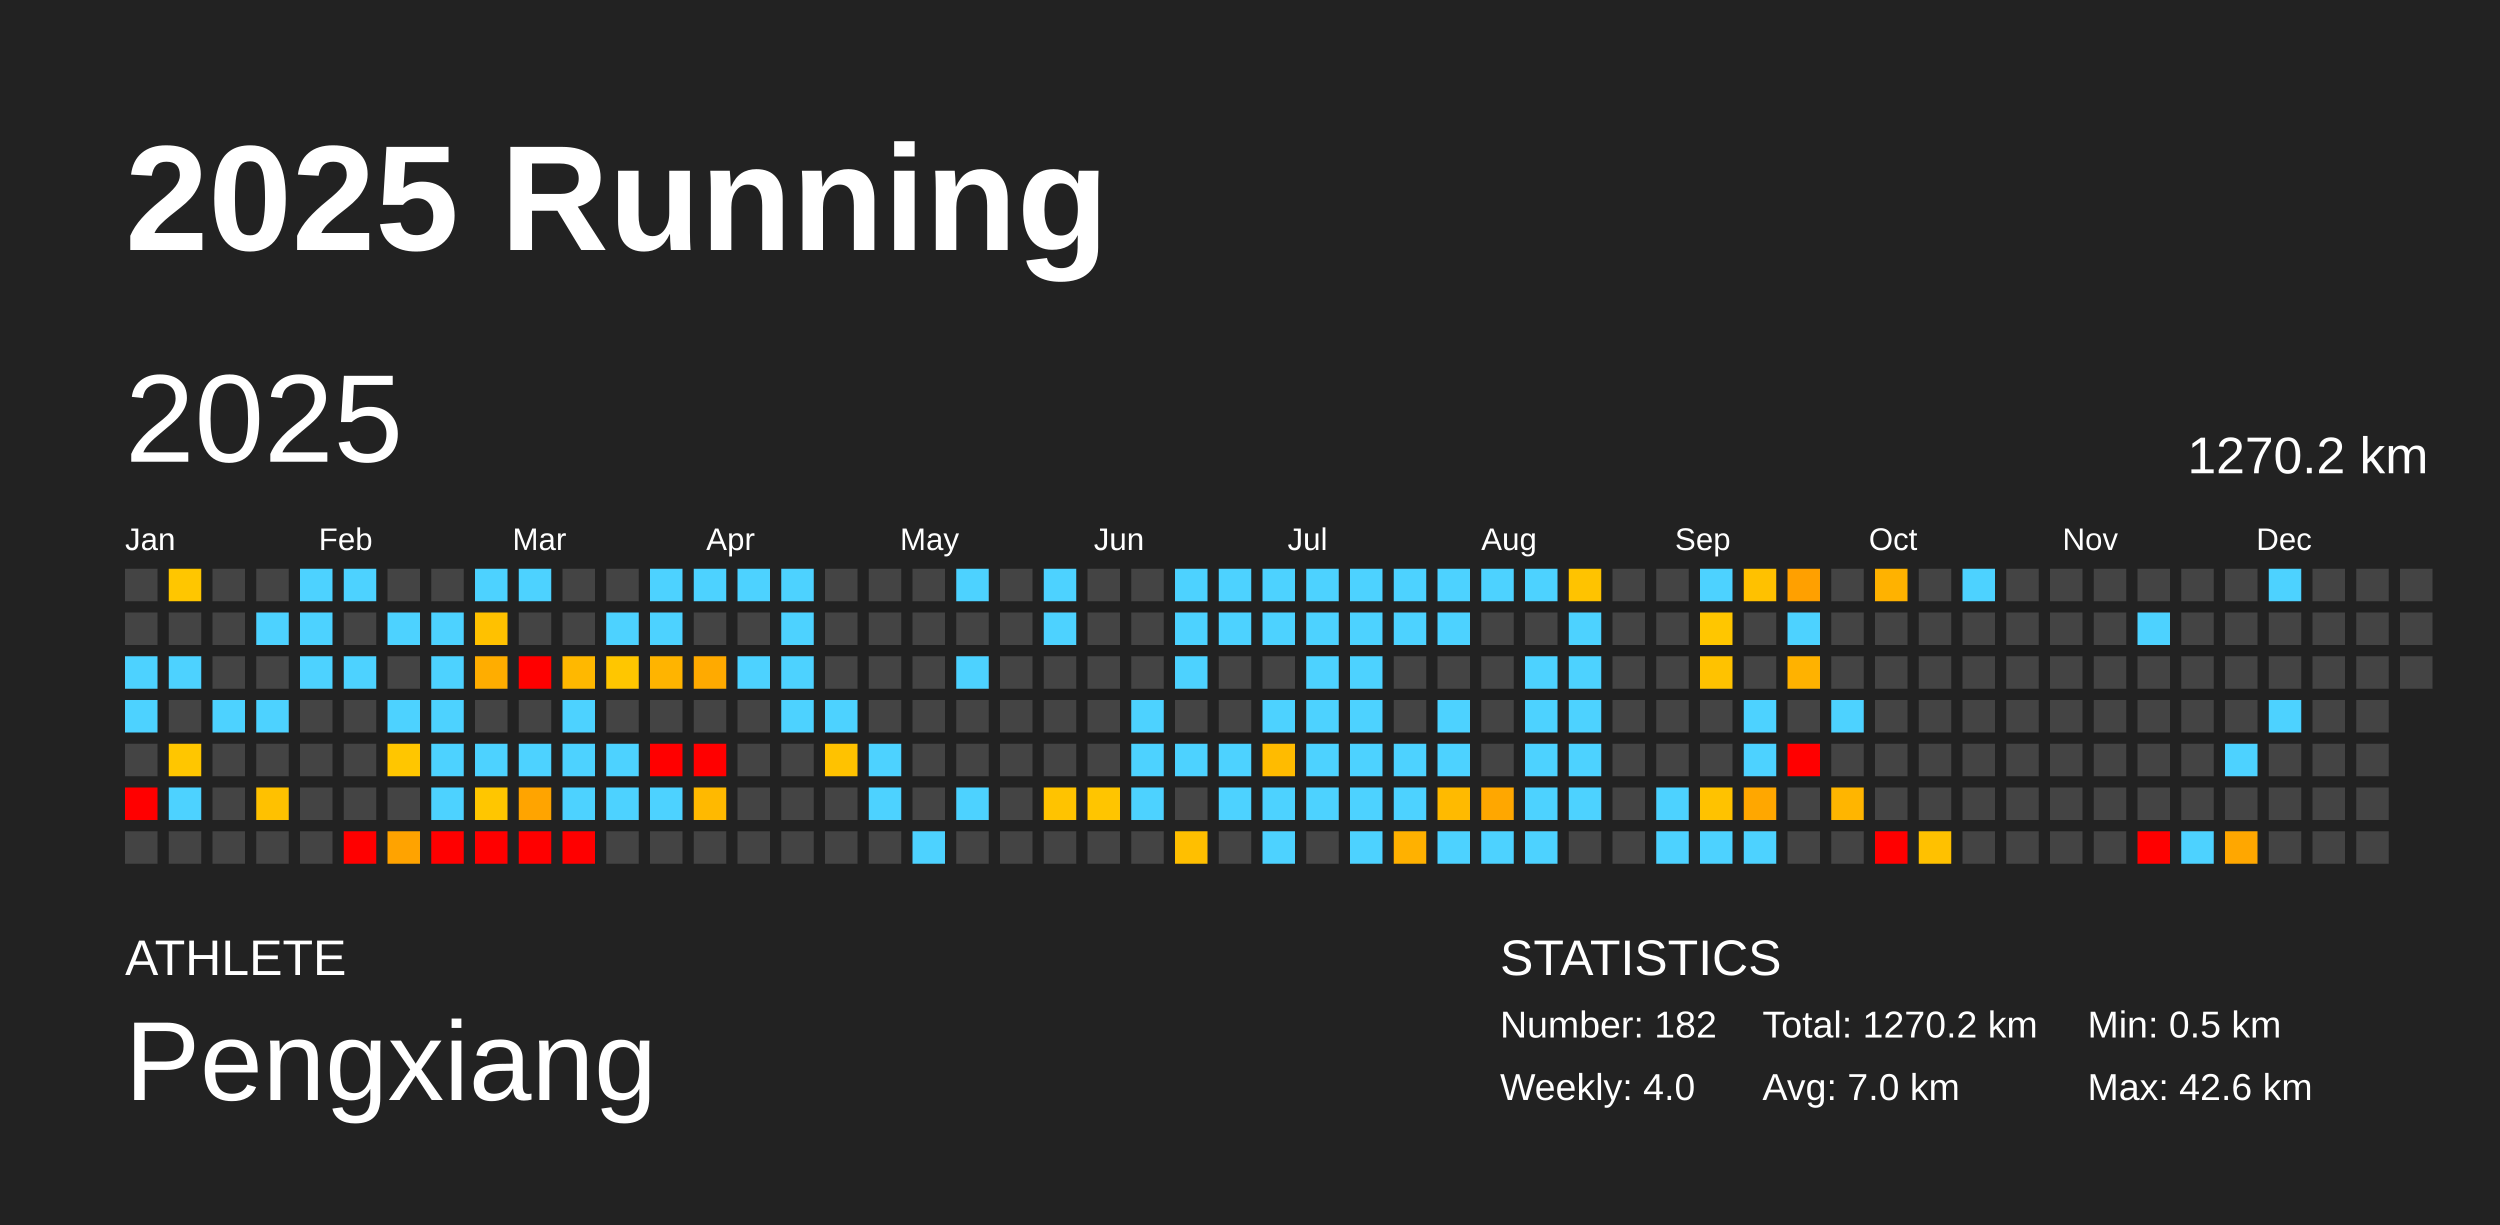
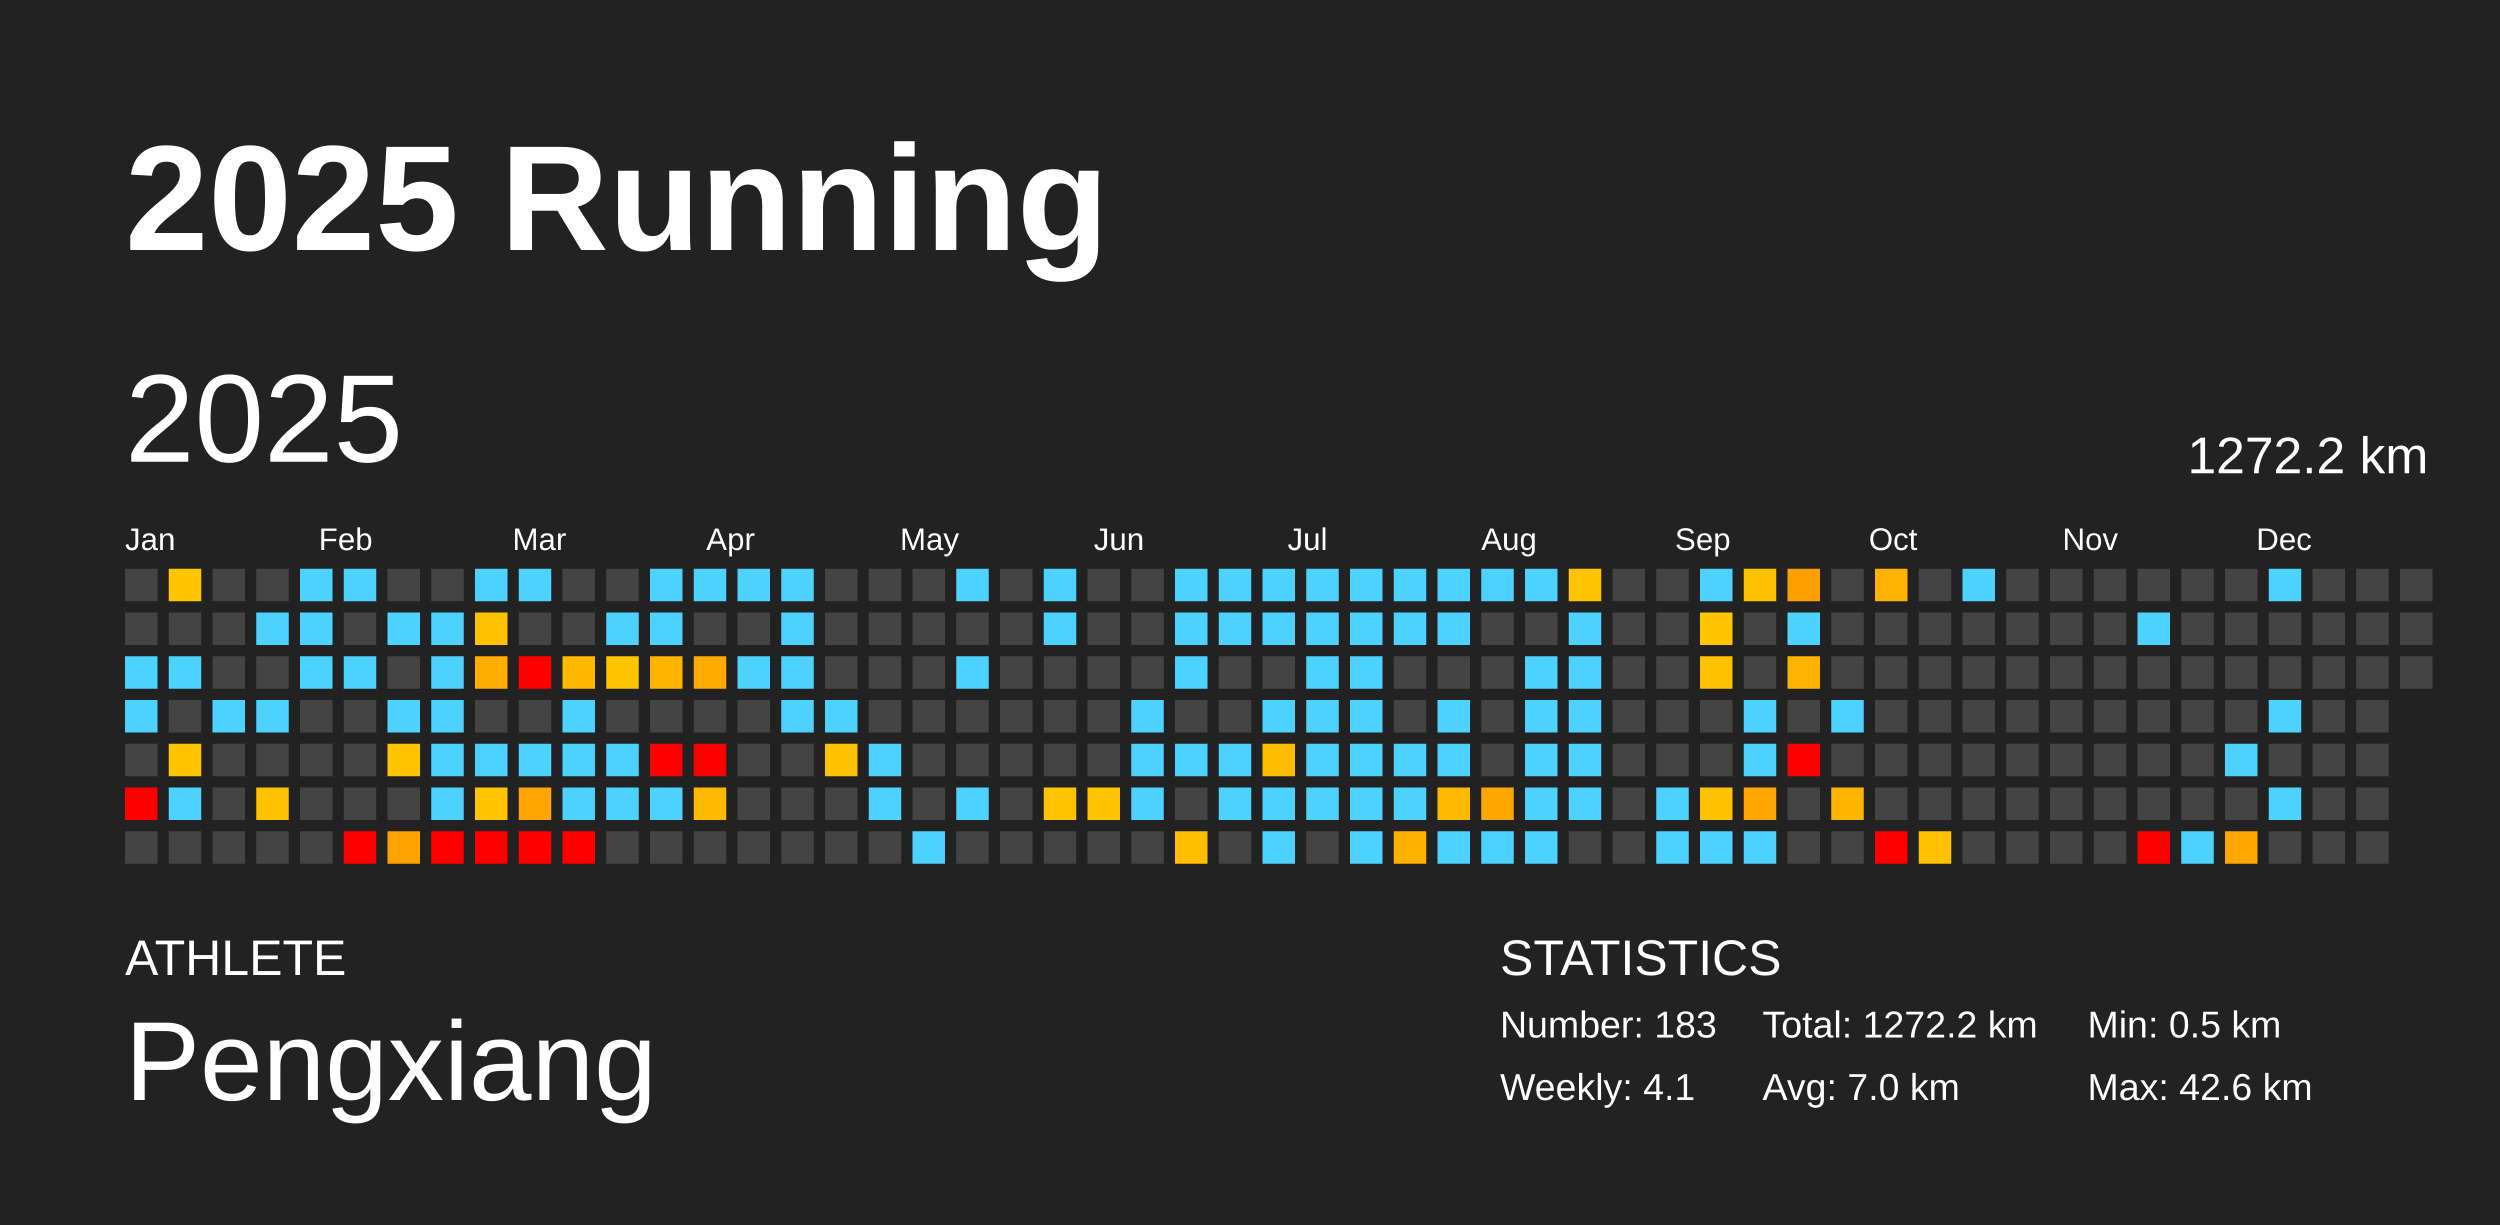
<svg xmlns="http://www.w3.org/2000/svg" baseProfile="full" height="98mm" version="1.1" viewBox="0,0,200,98" width="200mm">
  <defs />
  <rect fill="#222222" height="98" width="200" x="0" y="0" />
  <text fill="#FFFFFF" style="font-size:12px; font-family:Arial; font-weight:bold;" x="10" y="20">2025 Running</text>
  <text fill="#FFFFFF" style="font-size:4px; font-family:Arial" x="10" y="78">ATHLETE</text>
  <text fill="#FFFFFF" style="font-size:9px; font-family:Arial" x="10" y="88">Pengxiang</text>
  <text fill="#FFFFFF" style="font-size:4px; font-family:Arial" x="120" y="78">STATISTICS</text>
-   <text fill="#FFFFFF" style="font-size:3px; font-family:Arial" x="120" y="83">Number: 182</text>
-   <text fill="#FFFFFF" style="font-size:3px; font-family:Arial" x="120" y="88">Weekly: 4.0</text>
-   <text fill="#FFFFFF" style="font-size:3px; font-family:Arial" x="141" y="83">Total: 1270.2 km</text>
+   <text fill="#FFFFFF" style="font-size:3px; font-family:Arial" x="120" y="83">Number: 183</text>
+   <text fill="#FFFFFF" style="font-size:3px; font-family:Arial" x="120" y="88">Weekly: 4.1</text>
+   <text fill="#FFFFFF" style="font-size:3px; font-family:Arial" x="141" y="83">Total: 1272.2 km</text>
  <text fill="#FFFFFF" style="font-size:3px; font-family:Arial" x="141" y="88">Avg: 7.0 km</text>
  <text fill="#FFFFFF" style="font-size:3px; font-family:Arial" x="167" y="83">Min: 0.5 km</text>
  <text fill="#FFFFFF" style="font-size:3px; font-family:Arial" x="167" y="88">Max: 42.6 km</text>
  <text dominant-baseline="hanging" fill="#FFFFFF" style="font-size:10.0px; font-family:Arial;" x="10" y="30">2025</text>
-   <text dominant-baseline="hanging" fill="#FFFFFF" style="font-size:4.125px; font-family:Arial;" x="175" y="35">1270.2 km</text>
+   <text dominant-baseline="hanging" fill="#FFFFFF" style="font-size:4.125px; font-family:Arial;" x="175" y="35">1272.2 km</text>
  <text fill="#FFFFFF" style="font-size:2.5px; font-family:Arial" x="10.0" y="44">Jan</text>
  <text fill="#FFFFFF" style="font-size:2.5px; font-family:Arial" x="25.5" y="44">Feb</text>
  <text fill="#FFFFFF" style="font-size:2.5px; font-family:Arial" x="41.0" y="44">Mar</text>
  <text fill="#FFFFFF" style="font-size:2.5px; font-family:Arial" x="56.5" y="44">Apr</text>
  <text fill="#FFFFFF" style="font-size:2.5px; font-family:Arial" x="72.0" y="44">May</text>
  <text fill="#FFFFFF" style="font-size:2.5px; font-family:Arial" x="87.5" y="44">Jun</text>
  <text fill="#FFFFFF" style="font-size:2.5px; font-family:Arial" x="103.0" y="44">Jul</text>
  <text fill="#FFFFFF" style="font-size:2.5px; font-family:Arial" x="118.5" y="44">Aug</text>
  <text fill="#FFFFFF" style="font-size:2.5px; font-family:Arial" x="134.0" y="44">Sep</text>
  <text fill="#FFFFFF" style="font-size:2.5px; font-family:Arial" x="149.5" y="44">Oct</text>
  <text fill="#FFFFFF" style="font-size:2.5px; font-family:Arial" x="165.0" y="44">Nov</text>
  <text fill="#FFFFFF" style="font-size:2.5px; font-family:Arial" x="180.5" y="44">Dec</text>
  <rect fill="#444444" height="2.6" width="2.6" x="10.0" y="45.5" />
  <rect fill="#444444" height="2.6" width="2.6" x="10.0" y="49.0" />
  <rect fill="#4dd2ff" height="2.6" width="2.6" x="10.0" y="52.5" />
  <rect fill="#4dd2ff" height="2.6" width="2.6" x="10.0" y="56.0" />
  <rect fill="#444444" height="2.6" width="2.6" x="10.0" y="59.5" />
  <rect fill="red" height="2.6" width="2.6" x="10.0" y="63.0" />
  <rect fill="#444444" height="2.6" width="2.6" x="10.0" y="66.5" />
  <rect fill="#ffc600" height="2.6" width="2.6" x="13.5" y="45.5" />
  <rect fill="#444444" height="2.6" width="2.6" x="13.5" y="49.0" />
  <rect fill="#4dd2ff" height="2.6" width="2.6" x="13.5" y="52.5" />
  <rect fill="#444444" height="2.6" width="2.6" x="13.5" y="56.0" />
  <rect fill="#ffc600" height="2.6" width="2.6" x="13.5" y="59.5" />
  <rect fill="#4dd2ff" height="2.6" width="2.6" x="13.5" y="63.0" />
  <rect fill="#444444" height="2.6" width="2.6" x="13.5" y="66.5" />
  <rect fill="#444444" height="2.6" width="2.6" x="17.0" y="45.5" />
  <rect fill="#444444" height="2.6" width="2.6" x="17.0" y="49.0" />
  <rect fill="#444444" height="2.6" width="2.6" x="17.0" y="52.5" />
  <rect fill="#4dd2ff" height="2.6" width="2.6" x="17.0" y="56.0" />
  <rect fill="#444444" height="2.6" width="2.6" x="17.0" y="59.5" />
  <rect fill="#444444" height="2.6" width="2.6" x="17.0" y="63.0" />
  <rect fill="#444444" height="2.6" width="2.6" x="17.0" y="66.5" />
  <rect fill="#444444" height="2.6" width="2.6" x="20.5" y="45.5" />
  <rect fill="#4dd2ff" height="2.6" width="2.6" x="20.5" y="49.0" />
  <rect fill="#444444" height="2.6" width="2.6" x="20.5" y="52.5" />
  <rect fill="#4dd2ff" height="2.6" width="2.6" x="20.5" y="56.0" />
  <rect fill="#444444" height="2.6" width="2.6" x="20.5" y="59.5" />
  <rect fill="#ffc100" height="2.6" width="2.6" x="20.5" y="63.0" />
  <rect fill="#444444" height="2.6" width="2.6" x="20.5" y="66.5" />
  <rect fill="#4dd2ff" height="2.6" width="2.6" x="24.0" y="45.5" />
  <rect fill="#4dd2ff" height="2.6" width="2.6" x="24.0" y="49.0" />
  <rect fill="#4dd2ff" height="2.6" width="2.6" x="24.0" y="52.5" />
  <rect fill="#444444" height="2.6" width="2.6" x="24.0" y="56.0" />
  <rect fill="#444444" height="2.6" width="2.6" x="24.0" y="59.5" />
  <rect fill="#444444" height="2.6" width="2.6" x="24.0" y="63.0" />
  <rect fill="#444444" height="2.6" width="2.6" x="24.0" y="66.5" />
  <rect fill="#4dd2ff" height="2.6" width="2.6" x="27.5" y="45.5" />
  <rect fill="#444444" height="2.6" width="2.6" x="27.5" y="49.0" />
  <rect fill="#4dd2ff" height="2.6" width="2.6" x="27.5" y="52.5" />
  <rect fill="#444444" height="2.6" width="2.6" x="27.5" y="56.0" />
  <rect fill="#444444" height="2.6" width="2.6" x="27.5" y="59.5" />
  <rect fill="#444444" height="2.6" width="2.6" x="27.5" y="63.0" />
  <rect fill="red" height="2.6" width="2.6" x="27.5" y="66.5" />
  <rect fill="#444444" height="2.6" width="2.6" x="31.0" y="45.5" />
  <rect fill="#4dd2ff" height="2.6" width="2.6" x="31.0" y="49.0" />
  <rect fill="#444444" height="2.6" width="2.6" x="31.0" y="52.5" />
  <rect fill="#4dd2ff" height="2.6" width="2.6" x="31.0" y="56.0" />
  <rect fill="#ffc600" height="2.6" width="2.6" x="31.0" y="59.5" />
  <rect fill="#444444" height="2.6" width="2.6" x="31.0" y="63.0" />
  <rect fill="#ffa300" height="2.6" width="2.6" x="31.0" y="66.5" />
  <rect fill="#444444" height="2.6" width="2.6" x="34.5" y="45.5" />
  <rect fill="#4dd2ff" height="2.6" width="2.6" x="34.5" y="49.0" />
  <rect fill="#4dd2ff" height="2.6" width="2.6" x="34.5" y="52.5" />
  <rect fill="#4dd2ff" height="2.6" width="2.6" x="34.5" y="56.0" />
  <rect fill="#4dd2ff" height="2.6" width="2.6" x="34.5" y="59.5" />
  <rect fill="#4dd2ff" height="2.6" width="2.6" x="34.5" y="63.0" />
  <rect fill="red" height="2.6" width="2.6" x="34.5" y="66.5" />
  <rect fill="#4dd2ff" height="2.6" width="2.6" x="38.0" y="45.5" />
  <rect fill="#ffc100" height="2.6" width="2.6" x="38.0" y="49.0" />
  <rect fill="#ffad00" height="2.6" width="2.6" x="38.0" y="52.5" />
  <rect fill="#444444" height="2.6" width="2.6" x="38.0" y="56.0" />
  <rect fill="#4dd2ff" height="2.6" width="2.6" x="38.0" y="59.5" />
  <rect fill="#ffc600" height="2.6" width="2.6" x="38.0" y="63.0" />
  <rect fill="red" height="2.6" width="2.6" x="38.0" y="66.5" />
  <rect fill="#4dd2ff" height="2.6" width="2.6" x="41.5" y="45.5" />
  <rect fill="#444444" height="2.6" width="2.6" x="41.5" y="49.0" />
  <rect fill="red" height="2.6" width="2.6" x="41.5" y="52.5" />
  <rect fill="#444444" height="2.6" width="2.6" x="41.5" y="56.0" />
  <rect fill="#4dd2ff" height="2.6" width="2.6" x="41.5" y="59.5" />
  <rect fill="#ffa400" height="2.6" width="2.6" x="41.5" y="63.0" />
  <rect fill="red" height="2.6" width="2.6" x="41.5" y="66.5" />
  <rect fill="#444444" height="2.6" width="2.6" x="45.0" y="45.5" />
  <rect fill="#444444" height="2.6" width="2.6" x="45.0" y="49.0" />
  <rect fill="#ffb800" height="2.6" width="2.6" x="45.0" y="52.5" />
  <rect fill="#4dd2ff" height="2.6" width="2.6" x="45.0" y="56.0" />
  <rect fill="#4dd2ff" height="2.6" width="2.6" x="45.0" y="59.5" />
  <rect fill="#4dd2ff" height="2.6" width="2.6" x="45.0" y="63.0" />
  <rect fill="red" height="2.6" width="2.6" x="45.0" y="66.5" />
  <rect fill="#444444" height="2.6" width="2.6" x="48.5" y="45.5" />
  <rect fill="#4dd2ff" height="2.6" width="2.6" x="48.5" y="49.0" />
  <rect fill="#ffc600" height="2.6" width="2.6" x="48.5" y="52.5" />
  <rect fill="#444444" height="2.6" width="2.6" x="48.5" y="56.0" />
  <rect fill="#4dd2ff" height="2.6" width="2.6" x="48.5" y="59.5" />
  <rect fill="#4dd2ff" height="2.6" width="2.6" x="48.5" y="63.0" />
  <rect fill="#444444" height="2.6" width="2.6" x="48.5" y="66.5" />
  <rect fill="#4dd2ff" height="2.6" width="2.6" x="52.0" y="45.5" />
  <rect fill="#4dd2ff" height="2.6" width="2.6" x="52.0" y="49.0" />
  <rect fill="#ffb400" height="2.6" width="2.6" x="52.0" y="52.5" />
  <rect fill="#444444" height="2.6" width="2.6" x="52.0" y="56.0" />
  <rect fill="red" height="2.6" width="2.6" x="52.0" y="59.5" />
  <rect fill="#4dd2ff" height="2.6" width="2.6" x="52.0" y="63.0" />
  <rect fill="#444444" height="2.6" width="2.6" x="52.0" y="66.5" />
  <rect fill="#4dd2ff" height="2.6" width="2.6" x="55.5" y="45.5" />
  <rect fill="#444444" height="2.6" width="2.6" x="55.5" y="49.0" />
  <rect fill="#ffaa00" height="2.6" width="2.6" x="55.5" y="52.5" />
  <rect fill="#444444" height="2.6" width="2.6" x="55.5" y="56.0" />
  <rect fill="red" height="2.6" width="2.6" x="55.5" y="59.5" />
  <rect fill="#ffb900" height="2.6" width="2.6" x="55.5" y="63.0" />
  <rect fill="#444444" height="2.6" width="2.6" x="55.5" y="66.5" />
  <rect fill="#4dd2ff" height="2.6" width="2.6" x="59.0" y="45.5" />
  <rect fill="#444444" height="2.6" width="2.6" x="59.0" y="49.0" />
  <rect fill="#4dd2ff" height="2.6" width="2.6" x="59.0" y="52.5" />
  <rect fill="#444444" height="2.6" width="2.6" x="59.0" y="56.0" />
  <rect fill="#444444" height="2.6" width="2.6" x="59.0" y="59.5" />
  <rect fill="#444444" height="2.6" width="2.6" x="59.0" y="63.0" />
  <rect fill="#444444" height="2.6" width="2.6" x="59.0" y="66.5" />
  <rect fill="#4dd2ff" height="2.6" width="2.6" x="62.5" y="45.5" />
  <rect fill="#4dd2ff" height="2.6" width="2.6" x="62.5" y="49.0" />
  <rect fill="#4dd2ff" height="2.6" width="2.6" x="62.5" y="52.5" />
  <rect fill="#4dd2ff" height="2.6" width="2.6" x="62.5" y="56.0" />
  <rect fill="#444444" height="2.6" width="2.6" x="62.5" y="59.5" />
  <rect fill="#444444" height="2.6" width="2.6" x="62.5" y="63.0" />
  <rect fill="#444444" height="2.6" width="2.6" x="62.5" y="66.5" />
  <rect fill="#444444" height="2.6" width="2.6" x="66.0" y="45.5" />
  <rect fill="#444444" height="2.6" width="2.6" x="66.0" y="49.0" />
  <rect fill="#444444" height="2.6" width="2.6" x="66.0" y="52.5" />
  <rect fill="#4dd2ff" height="2.6" width="2.6" x="66.0" y="56.0" />
  <rect fill="#ffc200" height="2.6" width="2.6" x="66.0" y="59.5" />
  <rect fill="#444444" height="2.6" width="2.6" x="66.0" y="63.0" />
  <rect fill="#444444" height="2.6" width="2.6" x="66.0" y="66.5" />
  <rect fill="#444444" height="2.6" width="2.6" x="69.5" y="45.5" />
  <rect fill="#444444" height="2.6" width="2.6" x="69.5" y="49.0" />
  <rect fill="#444444" height="2.6" width="2.6" x="69.5" y="52.5" />
  <rect fill="#444444" height="2.6" width="2.6" x="69.5" y="56.0" />
  <rect fill="#4dd2ff" height="2.6" width="2.6" x="69.5" y="59.5" />
  <rect fill="#4dd2ff" height="2.6" width="2.6" x="69.5" y="63.0" />
  <rect fill="#444444" height="2.6" width="2.6" x="69.5" y="66.5" />
  <rect fill="#444444" height="2.6" width="2.6" x="73.0" y="45.5" />
  <rect fill="#444444" height="2.6" width="2.6" x="73.0" y="49.0" />
  <rect fill="#444444" height="2.6" width="2.6" x="73.0" y="52.5" />
  <rect fill="#444444" height="2.6" width="2.6" x="73.0" y="56.0" />
  <rect fill="#444444" height="2.6" width="2.6" x="73.0" y="59.5" />
  <rect fill="#444444" height="2.6" width="2.6" x="73.0" y="63.0" />
  <rect fill="#4dd2ff" height="2.6" width="2.6" x="73.0" y="66.5" />
  <rect fill="#4dd2ff" height="2.6" width="2.6" x="76.5" y="45.5" />
  <rect fill="#444444" height="2.6" width="2.6" x="76.5" y="49.0" />
  <rect fill="#4dd2ff" height="2.6" width="2.6" x="76.5" y="52.5" />
  <rect fill="#444444" height="2.6" width="2.6" x="76.5" y="56.0" />
  <rect fill="#444444" height="2.6" width="2.6" x="76.5" y="59.5" />
  <rect fill="#4dd2ff" height="2.6" width="2.6" x="76.5" y="63.0" />
  <rect fill="#444444" height="2.6" width="2.6" x="76.5" y="66.5" />
  <rect fill="#444444" height="2.6" width="2.6" x="80.0" y="45.5" />
  <rect fill="#444444" height="2.6" width="2.6" x="80.0" y="49.0" />
  <rect fill="#444444" height="2.6" width="2.6" x="80.0" y="52.5" />
  <rect fill="#444444" height="2.6" width="2.6" x="80.0" y="56.0" />
  <rect fill="#444444" height="2.6" width="2.6" x="80.0" y="59.5" />
  <rect fill="#444444" height="2.6" width="2.6" x="80.0" y="63.0" />
  <rect fill="#444444" height="2.6" width="2.6" x="80.0" y="66.5" />
  <rect fill="#4dd2ff" height="2.6" width="2.6" x="83.5" y="45.5" />
  <rect fill="#4dd2ff" height="2.6" width="2.6" x="83.5" y="49.0" />
  <rect fill="#444444" height="2.6" width="2.6" x="83.5" y="52.5" />
  <rect fill="#444444" height="2.6" width="2.6" x="83.5" y="56.0" />
  <rect fill="#444444" height="2.6" width="2.6" x="83.5" y="59.5" />
  <rect fill="#ffc300" height="2.6" width="2.6" x="83.5" y="63.0" />
  <rect fill="#444444" height="2.6" width="2.6" x="83.5" y="66.5" />
  <rect fill="#444444" height="2.6" width="2.6" x="87.0" y="45.5" />
  <rect fill="#444444" height="2.6" width="2.6" x="87.0" y="49.0" />
  <rect fill="#444444" height="2.6" width="2.6" x="87.0" y="52.5" />
  <rect fill="#444444" height="2.6" width="2.6" x="87.0" y="56.0" />
  <rect fill="#444444" height="2.6" width="2.6" x="87.0" y="59.5" />
  <rect fill="#ffc500" height="2.6" width="2.6" x="87.0" y="63.0" />
  <rect fill="#444444" height="2.6" width="2.6" x="87.0" y="66.5" />
  <rect fill="#444444" height="2.6" width="2.6" x="90.5" y="45.5" />
  <rect fill="#444444" height="2.6" width="2.6" x="90.5" y="49.0" />
  <rect fill="#444444" height="2.6" width="2.6" x="90.5" y="52.5" />
  <rect fill="#4dd2ff" height="2.6" width="2.6" x="90.5" y="56.0" />
  <rect fill="#4dd2ff" height="2.6" width="2.6" x="90.5" y="59.5" />
  <rect fill="#4dd2ff" height="2.6" width="2.6" x="90.5" y="63.0" />
  <rect fill="#444444" height="2.6" width="2.6" x="90.5" y="66.5" />
  <rect fill="#4dd2ff" height="2.6" width="2.6" x="94.0" y="45.5" />
  <rect fill="#4dd2ff" height="2.6" width="2.6" x="94.0" y="49.0" />
  <rect fill="#4dd2ff" height="2.6" width="2.6" x="94.0" y="52.5" />
  <rect fill="#444444" height="2.6" width="2.6" x="94.0" y="56.0" />
  <rect fill="#4dd2ff" height="2.6" width="2.6" x="94.0" y="59.5" />
  <rect fill="#444444" height="2.6" width="2.6" x="94.0" y="63.0" />
  <rect fill="#ffbf00" height="2.6" width="2.6" x="94.0" y="66.5" />
  <rect fill="#4dd2ff" height="2.6" width="2.6" x="97.5" y="45.5" />
  <rect fill="#4dd2ff" height="2.6" width="2.6" x="97.5" y="49.0" />
  <rect fill="#444444" height="2.6" width="2.6" x="97.5" y="52.5" />
  <rect fill="#444444" height="2.6" width="2.6" x="97.5" y="56.0" />
  <rect fill="#4dd2ff" height="2.6" width="2.6" x="97.5" y="59.5" />
  <rect fill="#4dd2ff" height="2.6" width="2.6" x="97.5" y="63.0" />
  <rect fill="#444444" height="2.6" width="2.6" x="97.5" y="66.5" />
  <rect fill="#4dd2ff" height="2.6" width="2.6" x="101.0" y="45.5" />
  <rect fill="#4dd2ff" height="2.6" width="2.6" x="101.0" y="49.0" />
  <rect fill="#444444" height="2.6" width="2.6" x="101.0" y="52.5" />
  <rect fill="#4dd2ff" height="2.6" width="2.6" x="101.0" y="56.0" />
  <rect fill="#ffbb00" height="2.6" width="2.6" x="101.0" y="59.5" />
  <rect fill="#4dd2ff" height="2.6" width="2.6" x="101.0" y="63.0" />
  <rect fill="#4dd2ff" height="2.6" width="2.6" x="101.0" y="66.5" />
  <rect fill="#4dd2ff" height="2.6" width="2.6" x="104.5" y="45.5" />
  <rect fill="#4dd2ff" height="2.6" width="2.6" x="104.5" y="49.0" />
  <rect fill="#4dd2ff" height="2.6" width="2.6" x="104.5" y="52.5" />
  <rect fill="#4dd2ff" height="2.6" width="2.6" x="104.5" y="56.0" />
  <rect fill="#4dd2ff" height="2.6" width="2.6" x="104.5" y="59.5" />
  <rect fill="#4dd2ff" height="2.6" width="2.6" x="104.5" y="63.0" />
  <rect fill="#444444" height="2.6" width="2.6" x="104.5" y="66.5" />
  <rect fill="#4dd2ff" height="2.6" width="2.6" x="108.0" y="45.5" />
  <rect fill="#4dd2ff" height="2.6" width="2.6" x="108.0" y="49.0" />
  <rect fill="#4dd2ff" height="2.6" width="2.6" x="108.0" y="52.5" />
  <rect fill="#4dd2ff" height="2.6" width="2.6" x="108.0" y="56.0" />
  <rect fill="#4dd2ff" height="2.6" width="2.6" x="108.0" y="59.5" />
  <rect fill="#4dd2ff" height="2.6" width="2.6" x="108.0" y="63.0" />
  <rect fill="#4dd2ff" height="2.6" width="2.6" x="108.0" y="66.5" />
  <rect fill="#4dd2ff" height="2.6" width="2.6" x="111.5" y="45.5" />
  <rect fill="#4dd2ff" height="2.6" width="2.6" x="111.5" y="49.0" />
  <rect fill="#444444" height="2.6" width="2.6" x="111.5" y="52.5" />
  <rect fill="#444444" height="2.6" width="2.6" x="111.5" y="56.0" />
  <rect fill="#4dd2ff" height="2.6" width="2.6" x="111.5" y="59.5" />
  <rect fill="#4dd2ff" height="2.6" width="2.6" x="111.5" y="63.0" />
  <rect fill="#ffb100" height="2.6" width="2.6" x="111.5" y="66.5" />
  <rect fill="#4dd2ff" height="2.6" width="2.6" x="115.0" y="45.5" />
  <rect fill="#4dd2ff" height="2.6" width="2.6" x="115.0" y="49.0" />
  <rect fill="#444444" height="2.6" width="2.6" x="115.0" y="52.5" />
  <rect fill="#4dd2ff" height="2.6" width="2.6" x="115.0" y="56.0" />
  <rect fill="#4dd2ff" height="2.6" width="2.6" x="115.0" y="59.5" />
  <rect fill="#ffba00" height="2.6" width="2.6" x="115.0" y="63.0" />
  <rect fill="#4dd2ff" height="2.6" width="2.6" x="115.0" y="66.5" />
  <rect fill="#4dd2ff" height="2.6" width="2.6" x="118.5" y="45.5" />
  <rect fill="#444444" height="2.6" width="2.6" x="118.5" y="49.0" />
  <rect fill="#444444" height="2.6" width="2.6" x="118.5" y="52.5" />
  <rect fill="#444444" height="2.6" width="2.6" x="118.5" y="56.0" />
  <rect fill="#444444" height="2.6" width="2.6" x="118.5" y="59.5" />
  <rect fill="#ffa700" height="2.6" width="2.6" x="118.5" y="63.0" />
  <rect fill="#4dd2ff" height="2.6" width="2.6" x="118.5" y="66.5" />
  <rect fill="#4dd2ff" height="2.6" width="2.6" x="122.0" y="45.5" />
  <rect fill="#444444" height="2.6" width="2.6" x="122.0" y="49.0" />
  <rect fill="#4dd2ff" height="2.6" width="2.6" x="122.0" y="52.5" />
  <rect fill="#4dd2ff" height="2.6" width="2.6" x="122.0" y="56.0" />
  <rect fill="#4dd2ff" height="2.6" width="2.6" x="122.0" y="59.5" />
  <rect fill="#4dd2ff" height="2.6" width="2.6" x="122.0" y="63.0" />
  <rect fill="#4dd2ff" height="2.6" width="2.6" x="122.0" y="66.5" />
  <rect fill="#ffc300" height="2.6" width="2.6" x="125.5" y="45.5" />
  <rect fill="#4dd2ff" height="2.6" width="2.6" x="125.5" y="49.0" />
  <rect fill="#4dd2ff" height="2.6" width="2.6" x="125.5" y="52.5" />
  <rect fill="#4dd2ff" height="2.6" width="2.6" x="125.5" y="56.0" />
  <rect fill="#4dd2ff" height="2.6" width="2.6" x="125.5" y="59.5" />
  <rect fill="#4dd2ff" height="2.6" width="2.6" x="125.5" y="63.0" />
  <rect fill="#444444" height="2.6" width="2.6" x="125.5" y="66.5" />
  <rect fill="#444444" height="2.6" width="2.6" x="129.0" y="45.5" />
  <rect fill="#444444" height="2.6" width="2.6" x="129.0" y="49.0" />
  <rect fill="#444444" height="2.6" width="2.6" x="129.0" y="52.5" />
  <rect fill="#444444" height="2.6" width="2.6" x="129.0" y="56.0" />
  <rect fill="#444444" height="2.6" width="2.6" x="129.0" y="59.5" />
  <rect fill="#444444" height="2.6" width="2.6" x="129.0" y="63.0" />
  <rect fill="#444444" height="2.6" width="2.6" x="129.0" y="66.5" />
  <rect fill="#444444" height="2.6" width="2.6" x="132.5" y="45.5" />
  <rect fill="#444444" height="2.6" width="2.6" x="132.5" y="49.0" />
  <rect fill="#444444" height="2.6" width="2.6" x="132.5" y="52.5" />
  <rect fill="#444444" height="2.6" width="2.6" x="132.5" y="56.0" />
  <rect fill="#444444" height="2.6" width="2.6" x="132.5" y="59.5" />
  <rect fill="#4dd2ff" height="2.6" width="2.6" x="132.5" y="63.0" />
  <rect fill="#4dd2ff" height="2.6" width="2.6" x="132.5" y="66.5" />
  <rect fill="#4dd2ff" height="2.6" width="2.6" x="136.0" y="45.5" />
  <rect fill="#ffc600" height="2.6" width="2.6" x="136.0" y="49.0" />
  <rect fill="#ffc200" height="2.6" width="2.6" x="136.0" y="52.5" />
  <rect fill="#444444" height="2.6" width="2.6" x="136.0" y="56.0" />
  <rect fill="#444444" height="2.6" width="2.6" x="136.0" y="59.5" />
  <rect fill="#ffc200" height="2.6" width="2.6" x="136.0" y="63.0" />
  <rect fill="#4dd2ff" height="2.6" width="2.6" x="136.0" y="66.5" />
  <rect fill="#ffc100" height="2.6" width="2.6" x="139.5" y="45.5" />
  <rect fill="#444444" height="2.6" width="2.6" x="139.5" y="49.0" />
  <rect fill="#444444" height="2.6" width="2.6" x="139.5" y="52.5" />
  <rect fill="#4dd2ff" height="2.6" width="2.6" x="139.5" y="56.0" />
  <rect fill="#4dd2ff" height="2.6" width="2.6" x="139.5" y="59.5" />
  <rect fill="#ffa700" height="2.6" width="2.6" x="139.5" y="63.0" />
  <rect fill="#4dd2ff" height="2.6" width="2.6" x="139.5" y="66.5" />
  <rect fill="#ffa000" height="2.6" width="2.6" x="143.0" y="45.5" />
  <rect fill="#4dd2ff" height="2.6" width="2.6" x="143.0" y="49.0" />
  <rect fill="#ffb200" height="2.6" width="2.6" x="143.0" y="52.5" />
  <rect fill="#444444" height="2.6" width="2.6" x="143.0" y="56.0" />
  <rect fill="red" height="2.6" width="2.6" x="143.0" y="59.5" />
  <rect fill="#444444" height="2.6" width="2.6" x="143.0" y="63.0" />
  <rect fill="#444444" height="2.6" width="2.6" x="143.0" y="66.5" />
  <rect fill="#444444" height="2.6" width="2.6" x="146.5" y="45.5" />
  <rect fill="#444444" height="2.6" width="2.6" x="146.5" y="49.0" />
  <rect fill="#444444" height="2.6" width="2.6" x="146.5" y="52.5" />
  <rect fill="#4dd2ff" height="2.6" width="2.6" x="146.5" y="56.0" />
  <rect fill="#444444" height="2.6" width="2.6" x="146.5" y="59.5" />
  <rect fill="#ffb500" height="2.6" width="2.6" x="146.5" y="63.0" />
  <rect fill="#444444" height="2.6" width="2.6" x="146.5" y="66.5" />
  <rect fill="#ffb200" height="2.6" width="2.6" x="150.0" y="45.5" />
  <rect fill="#444444" height="2.6" width="2.6" x="150.0" y="49.0" />
  <rect fill="#444444" height="2.6" width="2.6" x="150.0" y="52.5" />
  <rect fill="#444444" height="2.6" width="2.6" x="150.0" y="56.0" />
  <rect fill="#444444" height="2.6" width="2.6" x="150.0" y="59.5" />
  <rect fill="#444444" height="2.6" width="2.6" x="150.0" y="63.0" />
  <rect fill="red" height="2.6" width="2.6" x="150.0" y="66.5" />
  <rect fill="#444444" height="2.6" width="2.6" x="153.5" y="45.5" />
  <rect fill="#444444" height="2.6" width="2.6" x="153.5" y="49.0" />
  <rect fill="#444444" height="2.6" width="2.6" x="153.5" y="52.5" />
  <rect fill="#444444" height="2.6" width="2.6" x="153.5" y="56.0" />
  <rect fill="#444444" height="2.6" width="2.6" x="153.5" y="59.5" />
  <rect fill="#444444" height="2.6" width="2.6" x="153.5" y="63.0" />
  <rect fill="#ffc100" height="2.6" width="2.6" x="153.5" y="66.5" />
  <rect fill="#4dd2ff" height="2.6" width="2.6" x="157.0" y="45.5" />
  <rect fill="#444444" height="2.6" width="2.6" x="157.0" y="49.0" />
  <rect fill="#444444" height="2.6" width="2.6" x="157.0" y="52.5" />
  <rect fill="#444444" height="2.6" width="2.6" x="157.0" y="56.0" />
  <rect fill="#444444" height="2.6" width="2.6" x="157.0" y="59.5" />
  <rect fill="#444444" height="2.6" width="2.6" x="157.0" y="63.0" />
  <rect fill="#444444" height="2.6" width="2.6" x="157.0" y="66.5" />
  <rect fill="#444444" height="2.6" width="2.6" x="160.5" y="45.5" />
  <rect fill="#444444" height="2.6" width="2.6" x="160.5" y="49.0" />
  <rect fill="#444444" height="2.6" width="2.6" x="160.5" y="52.5" />
  <rect fill="#444444" height="2.6" width="2.6" x="160.5" y="56.0" />
  <rect fill="#444444" height="2.6" width="2.6" x="160.5" y="59.5" />
  <rect fill="#444444" height="2.6" width="2.6" x="160.5" y="63.0" />
  <rect fill="#444444" height="2.6" width="2.6" x="160.5" y="66.5" />
  <rect fill="#444444" height="2.6" width="2.6" x="164.0" y="45.5" />
  <rect fill="#444444" height="2.6" width="2.6" x="164.0" y="49.0" />
  <rect fill="#444444" height="2.6" width="2.6" x="164.0" y="52.5" />
  <rect fill="#444444" height="2.6" width="2.6" x="164.0" y="56.0" />
  <rect fill="#444444" height="2.6" width="2.6" x="164.0" y="59.5" />
  <rect fill="#444444" height="2.6" width="2.6" x="164.0" y="63.0" />
  <rect fill="#444444" height="2.6" width="2.6" x="164.0" y="66.5" />
  <rect fill="#444444" height="2.6" width="2.6" x="167.5" y="45.5" />
  <rect fill="#444444" height="2.6" width="2.6" x="167.5" y="49.0" />
  <rect fill="#444444" height="2.6" width="2.6" x="167.5" y="52.5" />
  <rect fill="#444444" height="2.6" width="2.6" x="167.5" y="56.0" />
  <rect fill="#444444" height="2.6" width="2.6" x="167.5" y="59.5" />
  <rect fill="#444444" height="2.6" width="2.6" x="167.5" y="63.0" />
  <rect fill="#444444" height="2.6" width="2.6" x="167.5" y="66.5" />
  <rect fill="#444444" height="2.6" width="2.6" x="171.0" y="45.5" />
  <rect fill="#4dd2ff" height="2.6" width="2.6" x="171.0" y="49.0" />
  <rect fill="#444444" height="2.6" width="2.6" x="171.0" y="52.5" />
  <rect fill="#444444" height="2.6" width="2.6" x="171.0" y="56.0" />
  <rect fill="#444444" height="2.6" width="2.6" x="171.0" y="59.5" />
  <rect fill="#444444" height="2.6" width="2.6" x="171.0" y="63.0" />
  <rect fill="red" height="2.6" width="2.6" x="171.0" y="66.5" />
  <rect fill="#444444" height="2.6" width="2.6" x="174.5" y="45.5" />
  <rect fill="#444444" height="2.6" width="2.6" x="174.5" y="49.0" />
  <rect fill="#444444" height="2.6" width="2.6" x="174.5" y="52.5" />
  <rect fill="#444444" height="2.6" width="2.6" x="174.5" y="56.0" />
  <rect fill="#444444" height="2.6" width="2.6" x="174.5" y="59.5" />
  <rect fill="#444444" height="2.6" width="2.6" x="174.5" y="63.0" />
  <rect fill="#4dd2ff" height="2.6" width="2.6" x="174.5" y="66.5" />
  <rect fill="#444444" height="2.6" width="2.6" x="178.0" y="45.5" />
  <rect fill="#444444" height="2.6" width="2.6" x="178.0" y="49.0" />
  <rect fill="#444444" height="2.6" width="2.6" x="178.0" y="52.5" />
  <rect fill="#444444" height="2.6" width="2.6" x="178.0" y="56.0" />
  <rect fill="#4dd2ff" height="2.6" width="2.6" x="178.0" y="59.5" />
  <rect fill="#444444" height="2.6" width="2.6" x="178.0" y="63.0" />
  <rect fill="#ffa700" height="2.6" width="2.6" x="178.0" y="66.5" />
  <rect fill="#4dd2ff" height="2.6" width="2.6" x="181.5" y="45.5" />
  <rect fill="#444444" height="2.6" width="2.6" x="181.5" y="49.0" />
  <rect fill="#444444" height="2.6" width="2.6" x="181.5" y="52.5" />
  <rect fill="#4dd2ff" height="2.6" width="2.6" x="181.5" y="56.0" />
  <rect fill="#444444" height="2.6" width="2.6" x="181.5" y="59.5" />
-   <rect fill="#444444" height="2.6" width="2.6" x="181.5" y="63.0" />
+   <rect fill="#4dd2ff" height="2.6" width="2.6" x="181.5" y="63.0" />
  <rect fill="#444444" height="2.6" width="2.6" x="181.5" y="66.5" />
  <rect fill="#444444" height="2.6" width="2.6" x="185.0" y="45.5" />
  <rect fill="#444444" height="2.6" width="2.6" x="185.0" y="49.0" />
  <rect fill="#444444" height="2.6" width="2.6" x="185.0" y="52.5" />
  <rect fill="#444444" height="2.6" width="2.6" x="185.0" y="56.0" />
  <rect fill="#444444" height="2.6" width="2.6" x="185.0" y="59.5" />
  <rect fill="#444444" height="2.6" width="2.6" x="185.0" y="63.0" />
  <rect fill="#444444" height="2.6" width="2.6" x="185.0" y="66.5" />
  <rect fill="#444444" height="2.6" width="2.6" x="188.5" y="45.5" />
  <rect fill="#444444" height="2.6" width="2.6" x="188.5" y="49.0" />
  <rect fill="#444444" height="2.6" width="2.6" x="188.5" y="52.5" />
  <rect fill="#444444" height="2.6" width="2.6" x="188.5" y="56.0" />
  <rect fill="#444444" height="2.6" width="2.6" x="188.5" y="59.5" />
  <rect fill="#444444" height="2.6" width="2.6" x="188.5" y="63.0" />
  <rect fill="#444444" height="2.6" width="2.6" x="188.5" y="66.5" />
  <rect fill="#444444" height="2.6" width="2.6" x="192.0" y="45.5" />
  <rect fill="#444444" height="2.6" width="2.6" x="192.0" y="49.0" />
  <rect fill="#444444" height="2.6" width="2.6" x="192.0" y="52.5" />
</svg>
